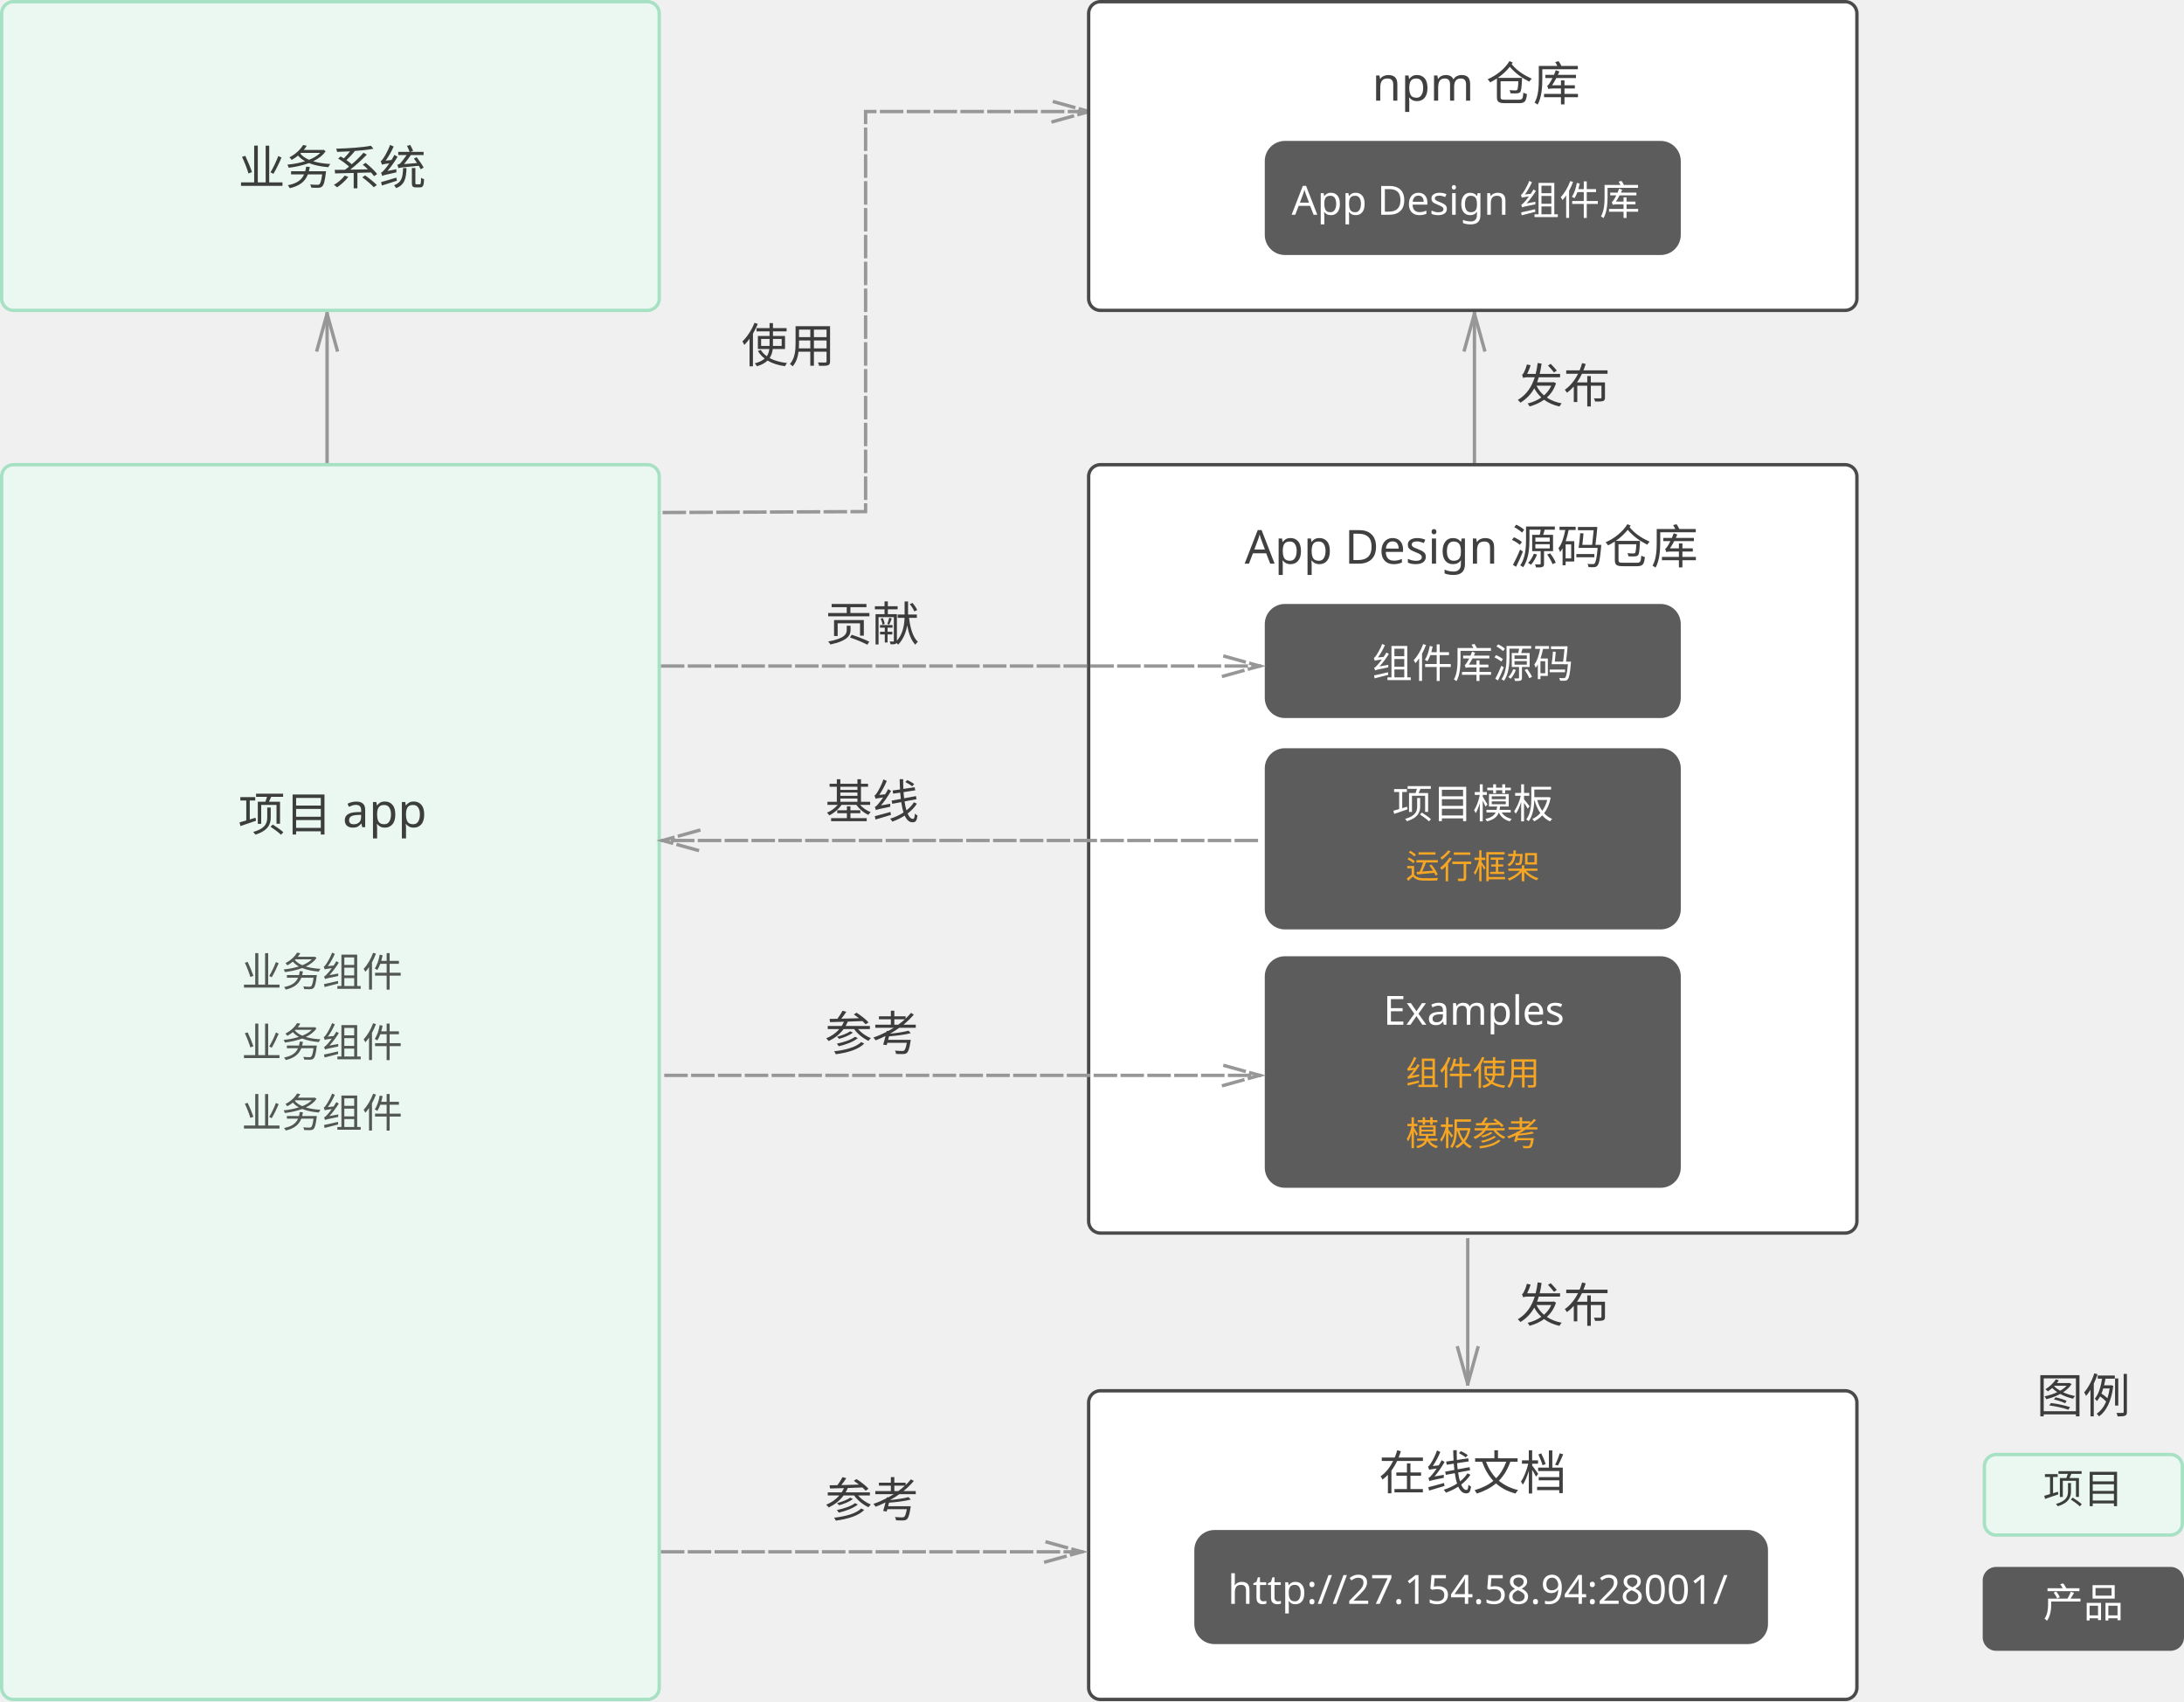
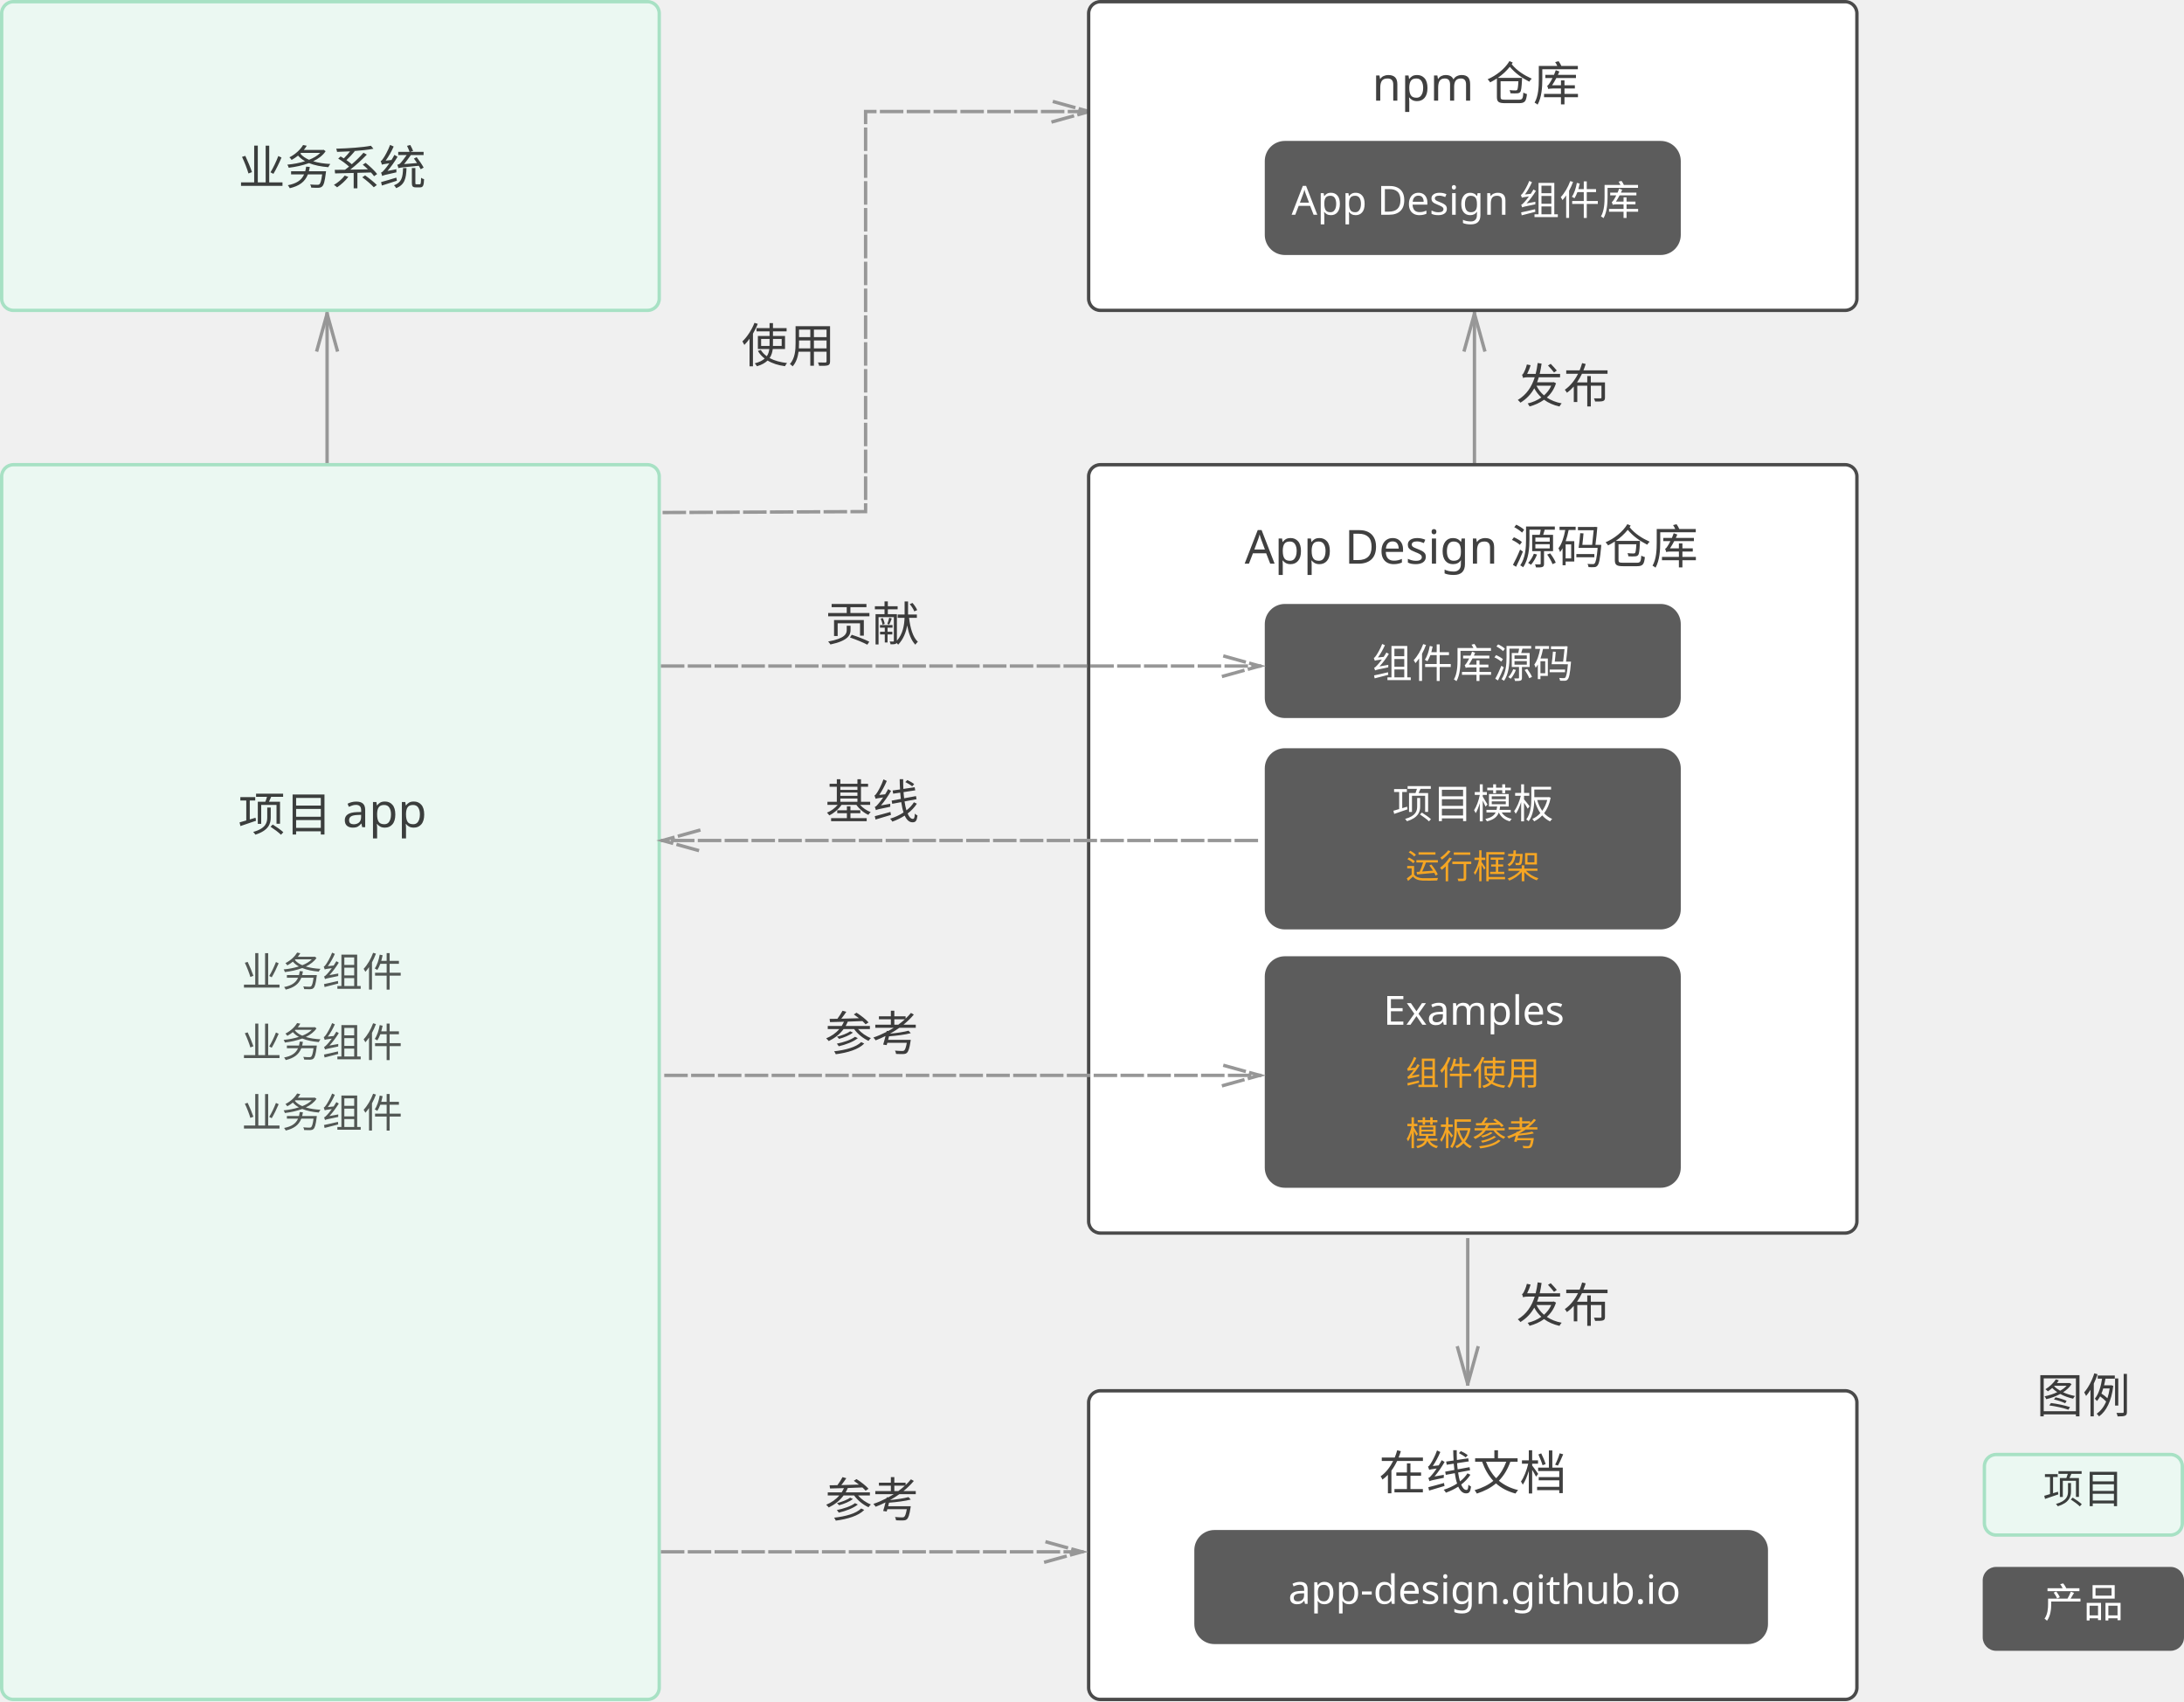
<svg xmlns="http://www.w3.org/2000/svg" xmlns:xlink="http://www.w3.org/1999/xlink" width="651px" height="507px" viewBox="0 0 651 507" version="1.1">
  <defs>
    <rect id="path-1" x="0" y="0" width="230" height="230" rx="4" />
    <mask id="mask-2" maskContentUnits="userSpaceOnUse" maskUnits="objectBoundingBox" x="0" y="0" width="230" height="230" fill="white">
      <use xlink:href="#path-1" />
    </mask>
    <path d="M1.21848398e-15,4.003 C1.35743656e-15,1.792 1.796,0 4.007,0 L55.993,0 C58.206,0 60,1.798 60,4.003 L60,20.997 C60,23.208 58.204,25 55.993,25 L4.007,25 C1.794,25 1.17208698e-17,23.202 1.50307859e-16,20.997 L1.21848398e-15,4.003 Z" id="path-3" />
    <mask id="mask-4" maskContentUnits="userSpaceOnUse" maskUnits="objectBoundingBox" x="0" y="0" width="60" height="25" fill="white">
      <use xlink:href="#path-3" />
    </mask>
    <rect id="path-5" x="0" y="0" width="230" height="93" rx="4" />
    <mask id="mask-6" maskContentUnits="userSpaceOnUse" maskUnits="objectBoundingBox" x="0" y="0" width="230" height="93" fill="white">
      <use xlink:href="#path-5" />
    </mask>
    <rect id="path-7" x="0" y="0" width="230" height="93" rx="4" />
    <mask id="mask-8" maskContentUnits="userSpaceOnUse" maskUnits="objectBoundingBox" x="0" y="0" width="230" height="93" fill="white">
      <use xlink:href="#path-7" />
    </mask>
    <path d="M4.77079699e-15,4.003 C4.80170575e-15,1.792 1.794,0 4.002,0 L192.998,0 C195.208,0 197,1.79 197,4.003 L197,364.997 C197,367.208 195.206,369 192.998,369 L4.002,369 C1.792,369 -3.07532476e-16,367.21 -2.76597115e-16,364.997 L4.77079699e-15,4.003 Z" id="path-9" />
    <mask id="mask-10" maskContentUnits="userSpaceOnUse" maskUnits="objectBoundingBox" x="0" y="0" width="197" height="369" fill="white">
      <use xlink:href="#path-9" />
    </mask>
    <path d="M4.60507252e-15,3.996 C4.72750838e-15,1.789 1.794,0 4.002,0 L192.998,0 C195.208,0 197,1.795 197,3.996 L197,89.004 C197,91.211 195.206,93 192.998,93 L4.002,93 C1.792,93 -2.32963735e-16,91.205 -1.10872651e-16,89.004 L4.60507252e-15,3.996 Z" id="path-11" />
    <mask id="mask-12" maskContentUnits="userSpaceOnUse" maskUnits="objectBoundingBox" x="0" y="0" width="197" height="93" fill="white">
      <use xlink:href="#path-11" />
    </mask>
  </defs>
  <g id="Page-1" stroke="none" stroke-width="1" fill="none" fill-rule="evenodd">
    <g id="Group">
      <path d="M439.5,138.5 L439.5,93.5" id="Line" stroke="#979797" stroke-linecap="square" />
      <path id="Line-decoration-1" d="M442.5,104.3 L439.5,93.5 L436.5,104.3" stroke="#979797" stroke-linecap="square" />
      <path d="M97.5,138.5 L97.5,93.5" id="Line" stroke="#979797" stroke-linecap="square" />
      <path id="Line-decoration-1" d="M100.5,104.3 L97.5,93.5 L94.5,104.3" stroke="#979797" stroke-linecap="square" />
      <polyline id="Path-2" stroke="#979797" stroke-linecap="square" stroke-dasharray="1,1,2" points="198 152.75 258.016 152.477 258.016 33.25 324.688 33.25" />
      <path id="Path-2-decoration-1" d="M313.888,36.25 L324.688,33.25 L313.888,30.25" stroke="#979797" stroke-linecap="square" stroke-dasharray="1,1,2" />
      <g id="App-Design-源码仓库" transform="translate(324, 138)">
        <use id="Rectangle-26-Copy-23" stroke="#4A4A4A" mask="url(#mask-2)" stroke-width="2" fill="#FFFFFF" xlink:href="#path-1" />
        <text font-family="PingFangSC-Regular, PingFang SC" font-size="14" font-weight="normal" line-spacing="21" fill-opacity="0.75" fill="#000000">
          <tspan x="47" y="30">App Design 源码仓库</tspan>
        </text>
        <g id="Examples" transform="translate(53, 147)">
          <rect id="Rectangle-1-Copy-3" fill-opacity="0.85" fill="#404040" transform="translate(62, 34.5) scale(-1, 1) translate(-62, -34.5) " x="2.84217094e-14" y="0" width="124" height="69" rx="6" />
          <text id="Examples-组件使用-模板参考" font-family="PingFangSC-Regular, PingFang SC" font-size="12" font-weight="normal" line-spacing="18">
            <tspan x="35.354" y="20.409" fill="#FFFFFF">Examples</tspan>
            <tspan x="42" y="38.409" font-size="10" fill="#F6A623">组件使用</tspan>
            <tspan x="42" y="56.409" font-size="10" fill="#F6A623">模板参考</tspan>
          </text>
        </g>
        <g id="项目模板" transform="translate(53, 85)">
          <rect id="Rectangle-1-Copy-3" fill-opacity="0.85" fill="#404040" transform="translate(62, 27) scale(-1, 1) translate(-62, -27) " x="2.84217094e-14" y="0" width="124" height="54" rx="6" />
          <text id="项目模板-运行框架" font-family="PingFangSC-Regular, PingFang SC" font-size="12" font-weight="normal" line-spacing="18">
            <tspan x="38" y="20.839" fill="#FFFFFF">项目模板</tspan>
            <tspan x="42" y="38.839" font-size="10" fill="#F6A623">运行框架</tspan>
          </text>
        </g>
        <g id="组件库源码" transform="translate(53, 42)">
          <rect id="Rectangle-1-Copy-3" fill-opacity="0.85" fill="#404040" transform="translate(62, 17) scale(-1, 1) translate(-62, -17) " x="2.84217094e-14" y="0" width="124" height="34" rx="6" />
          <text font-family="PingFangSC-Regular, PingFang SC" font-size="12" font-weight="normal" line-spacing="18" fill="#FFFFFF">
            <tspan x="32" y="22">组件库源码</tspan>
          </text>
        </g>
      </g>
      <g id="图裂" transform="translate(591, 406)">
        <g id="项目" transform="translate(0, 27)">
          <use id="Rectangle-1-Copy-13" stroke="#A7E1C4" mask="url(#mask-4)" stroke-width="2" fill="#EBF8F2" xlink:href="#path-3" />
          <text font-family="PingFangSC-Regular, PingFang SC" font-size="12" font-weight="normal" line-spacing="21" fill-opacity="0.75" fill="#000000">
            <tspan x="18" y="15">项目</tspan>
          </text>
        </g>
        <g id="产品" transform="translate(0, 61)">
          <path d="M1.21848398e-15,4.003 C1.35743656e-15,1.792 1.796,0 4.007,0 L55.993,0 C58.206,0 60,1.798 60,4.003 L60,20.997 C60,23.208 58.204,25 55.993,25 L4.007,25 C1.794,25 1.17208698e-17,23.202 1.50307859e-16,20.997 L1.21848398e-15,4.003 Z" id="Rectangle-1-Copy-13" fill-opacity="0.85" fill="#404040" />
          <text font-family="PingFangSC-Regular, PingFang SC" font-size="12" font-weight="normal" line-spacing="21" fill="#FFFFFF">
            <tspan x="18" y="15">产品</tspan>
          </text>
        </g>
        <text id="图例" font-family="PingFangSC-Regular, PingFang SC" font-size="14" font-weight="normal" line-spacing="21" fill-opacity="0.75" fill="#000000">
          <tspan x="16" y="15">图例</tspan>
        </text>
      </g>
      <g id="在线文档" transform="translate(324, 414)">
        <use id="Rectangle-26-Copy-23" stroke="#4A4A4A" mask="url(#mask-6)" stroke-width="2" fill="#FFFFFF" xlink:href="#path-5" />
        <g id="url" transform="translate(32, 42)">
          <rect id="Rectangle-1-Copy-3" fill-opacity="0.85" fill="#404040" transform="translate(85.5, 17) scale(-1, 1) translate(-85.5, -17) " x="-5.68434189e-14" y="0" width="171" height="34" rx="6" />
-           <text id="http://27.154.58.94:" font-family="PingFangSC-Regular, PingFang SC" font-size="12" font-weight="normal" line-spacing="18" fill="#FFFFFF">
-             <tspan x="10" y="22">http://27.154.58.94:28001/</tspan>
+           <text id="app-design.github.io" font-family="PingFangSC-Regular, PingFang SC" font-size="12" font-weight="normal" line-spacing="18" fill="#FFFFFF">
+             <tspan x="28" y="22">app-design.github.io</tspan>
          </text>
        </g>
        <text font-family="PingFangSC-Regular, PingFang SC" font-size="14" font-weight="normal" line-spacing="21" fill-opacity="0.75" fill="#000000">
          <tspan x="87" y="30">在线文档</tspan>
        </text>
      </g>
      <g id="npm-仓库" transform="translate(324, 0)">
        <use id="Rectangle-26-Copy-23" stroke="#4A4A4A" mask="url(#mask-8)" stroke-width="2" fill="#FFFFFF" xlink:href="#path-7" />
        <g id="App-Design-组件库" transform="translate(53, 42)">
          <rect id="Rectangle-1-Copy-3" fill-opacity="0.85" fill="#404040" transform="translate(62, 17) scale(-1, 1) translate(-62, -17) " x="2.84217094e-14" y="0" width="124" height="34" rx="6" />
          <text font-family="PingFangSC-Regular, PingFang SC" font-size="12" font-weight="normal" line-spacing="18" fill="#FFFFFF">
            <tspan x="8" y="22">App Design 组件库</tspan>
          </text>
        </g>
        <text font-family="PingFangSC-Regular, PingFang SC" font-size="14" font-weight="normal" line-spacing="21" fill-opacity="0.75" fill="#000000">
          <tspan x="85" y="30">npm 仓库</tspan>
        </text>
      </g>
      <g id="项目-app" transform="translate(0, 138)">
        <use id="Rectangle-1-Copy-13" stroke="#A7E1C4" mask="url(#mask-10)" stroke-width="2" fill="#EBF8F2" xlink:href="#path-9" />
        <text font-family="PingFangSC-Regular, PingFang SC" font-size="14" font-weight="normal" line-spacing="21" fill-opacity="0.75" fill="#000000">
          <tspan x="71" y="109.682">项目 app</tspan>
        </text>
        <text id="业务组件-业务组件-业务组件" font-family="PingFangSC-Regular, PingFang SC" font-size="12" font-weight="normal" line-spacing="21" fill-opacity="0.65" fill="#000000">
          <tspan x="72" y="156">业务组件</tspan>
          <tspan x="72" y="177">业务组件</tspan>
          <tspan x="72" y="198">业务组件</tspan>
        </text>
      </g>
      <g id="业务系统">
        <use id="Rectangle-1-Copy-13" stroke="#A7E1C4" mask="url(#mask-12)" stroke-width="2" fill="#EBF8F2" xlink:href="#path-11" />
        <text font-family="PingFangSC-Regular, PingFang SC" font-size="14" font-weight="normal" line-spacing="21" fill-opacity="0.75" fill="#000000">
          <tspan x="71" y="55">业务系统</tspan>
        </text>
      </g>
      <path d="M198.5,320.5 L375.5,320.5" id="Line" stroke="#979797" stroke-linecap="square" stroke-dasharray="1,1,2" />
      <path id="Line-decoration-1" d="M364.7,323.5 L375.5,320.5 L364.7,317.5" stroke="#979797" stroke-linecap="square" stroke-dasharray="1,1,2" />
      <path d="M197.5,462.5 L322.5,462.5" id="Line" stroke="#979797" stroke-linecap="square" stroke-dasharray="1,1,2" />
      <path id="Line-decoration-1" d="M311.7,465.5 L322.5,462.5 L311.7,459.5" stroke="#979797" stroke-linecap="square" stroke-dasharray="1,1,2" />
      <path d="M374.5,250.5 L197.5,250.5" id="Line" stroke="#979797" stroke-linecap="square" stroke-dasharray="1,1,2" />
      <path id="Line-decoration-1" d="M208.3,247.5 L197.5,250.5 L208.3,253.5" stroke="#979797" stroke-linecap="square" stroke-dasharray="1,1,2" />
      <path d="M197.5,198.5 L375.5,198.5" id="Line" stroke="#979797" stroke-linecap="square" stroke-dasharray="1,1,2" />
      <path id="Line-decoration-1" d="M364.7,201.5 L375.5,198.5 L364.7,195.5" stroke="#979797" stroke-linecap="square" stroke-dasharray="1,1,2" />
      <path d="M437.5,369.5 L437.5,412.5" id="Line" stroke="#979797" stroke-linecap="square" stroke-dasharray="1,1,1" />
      <path id="Line-decoration-1" d="M434.5,401.7 L437.5,412.5 L440.5,401.7" stroke="#979797" stroke-linecap="square" stroke-dasharray="1,1,1" />
      <text id="使用" font-family="PingFangSC-Regular, PingFang SC" font-size="14" font-weight="normal" line-spacing="21" fill-opacity="0.75" fill="#000000">
        <tspan x="221" y="108">使用</tspan>
      </text>
      <text id="贡献" font-family="PingFangSC-Regular, PingFang SC" font-size="14" font-weight="normal" line-spacing="21" fill-opacity="0.75" fill="#000000">
        <tspan x="246" y="191">贡献</tspan>
      </text>
      <text id="基线" font-family="PingFangSC-Regular, PingFang SC" font-size="14" font-weight="normal" line-spacing="21" fill-opacity="0.75" fill="#000000">
        <tspan x="246" y="244">基线</tspan>
      </text>
      <text id="参考" font-family="PingFangSC-Regular, PingFang SC" font-size="14" font-weight="normal" line-spacing="21" fill-opacity="0.75" fill="#000000">
        <tspan x="246" y="313">参考</tspan>
      </text>
      <text id="参考" font-family="PingFangSC-Regular, PingFang SC" font-size="14" font-weight="normal" line-spacing="21" fill-opacity="0.75" fill="#000000">
        <tspan x="246" y="452">参考</tspan>
      </text>
      <text id="发布" font-family="PingFangSC-Regular, PingFang SC" font-size="14" font-weight="normal" line-spacing="21" fill-opacity="0.75" fill="#000000">
        <tspan x="452" y="120">发布</tspan>
      </text>
      <text id="发布" font-family="PingFangSC-Regular, PingFang SC" font-size="14" font-weight="normal" line-spacing="21" fill-opacity="0.75" fill="#000000">
        <tspan x="452" y="394">发布</tspan>
      </text>
    </g>
  </g>
</svg>
